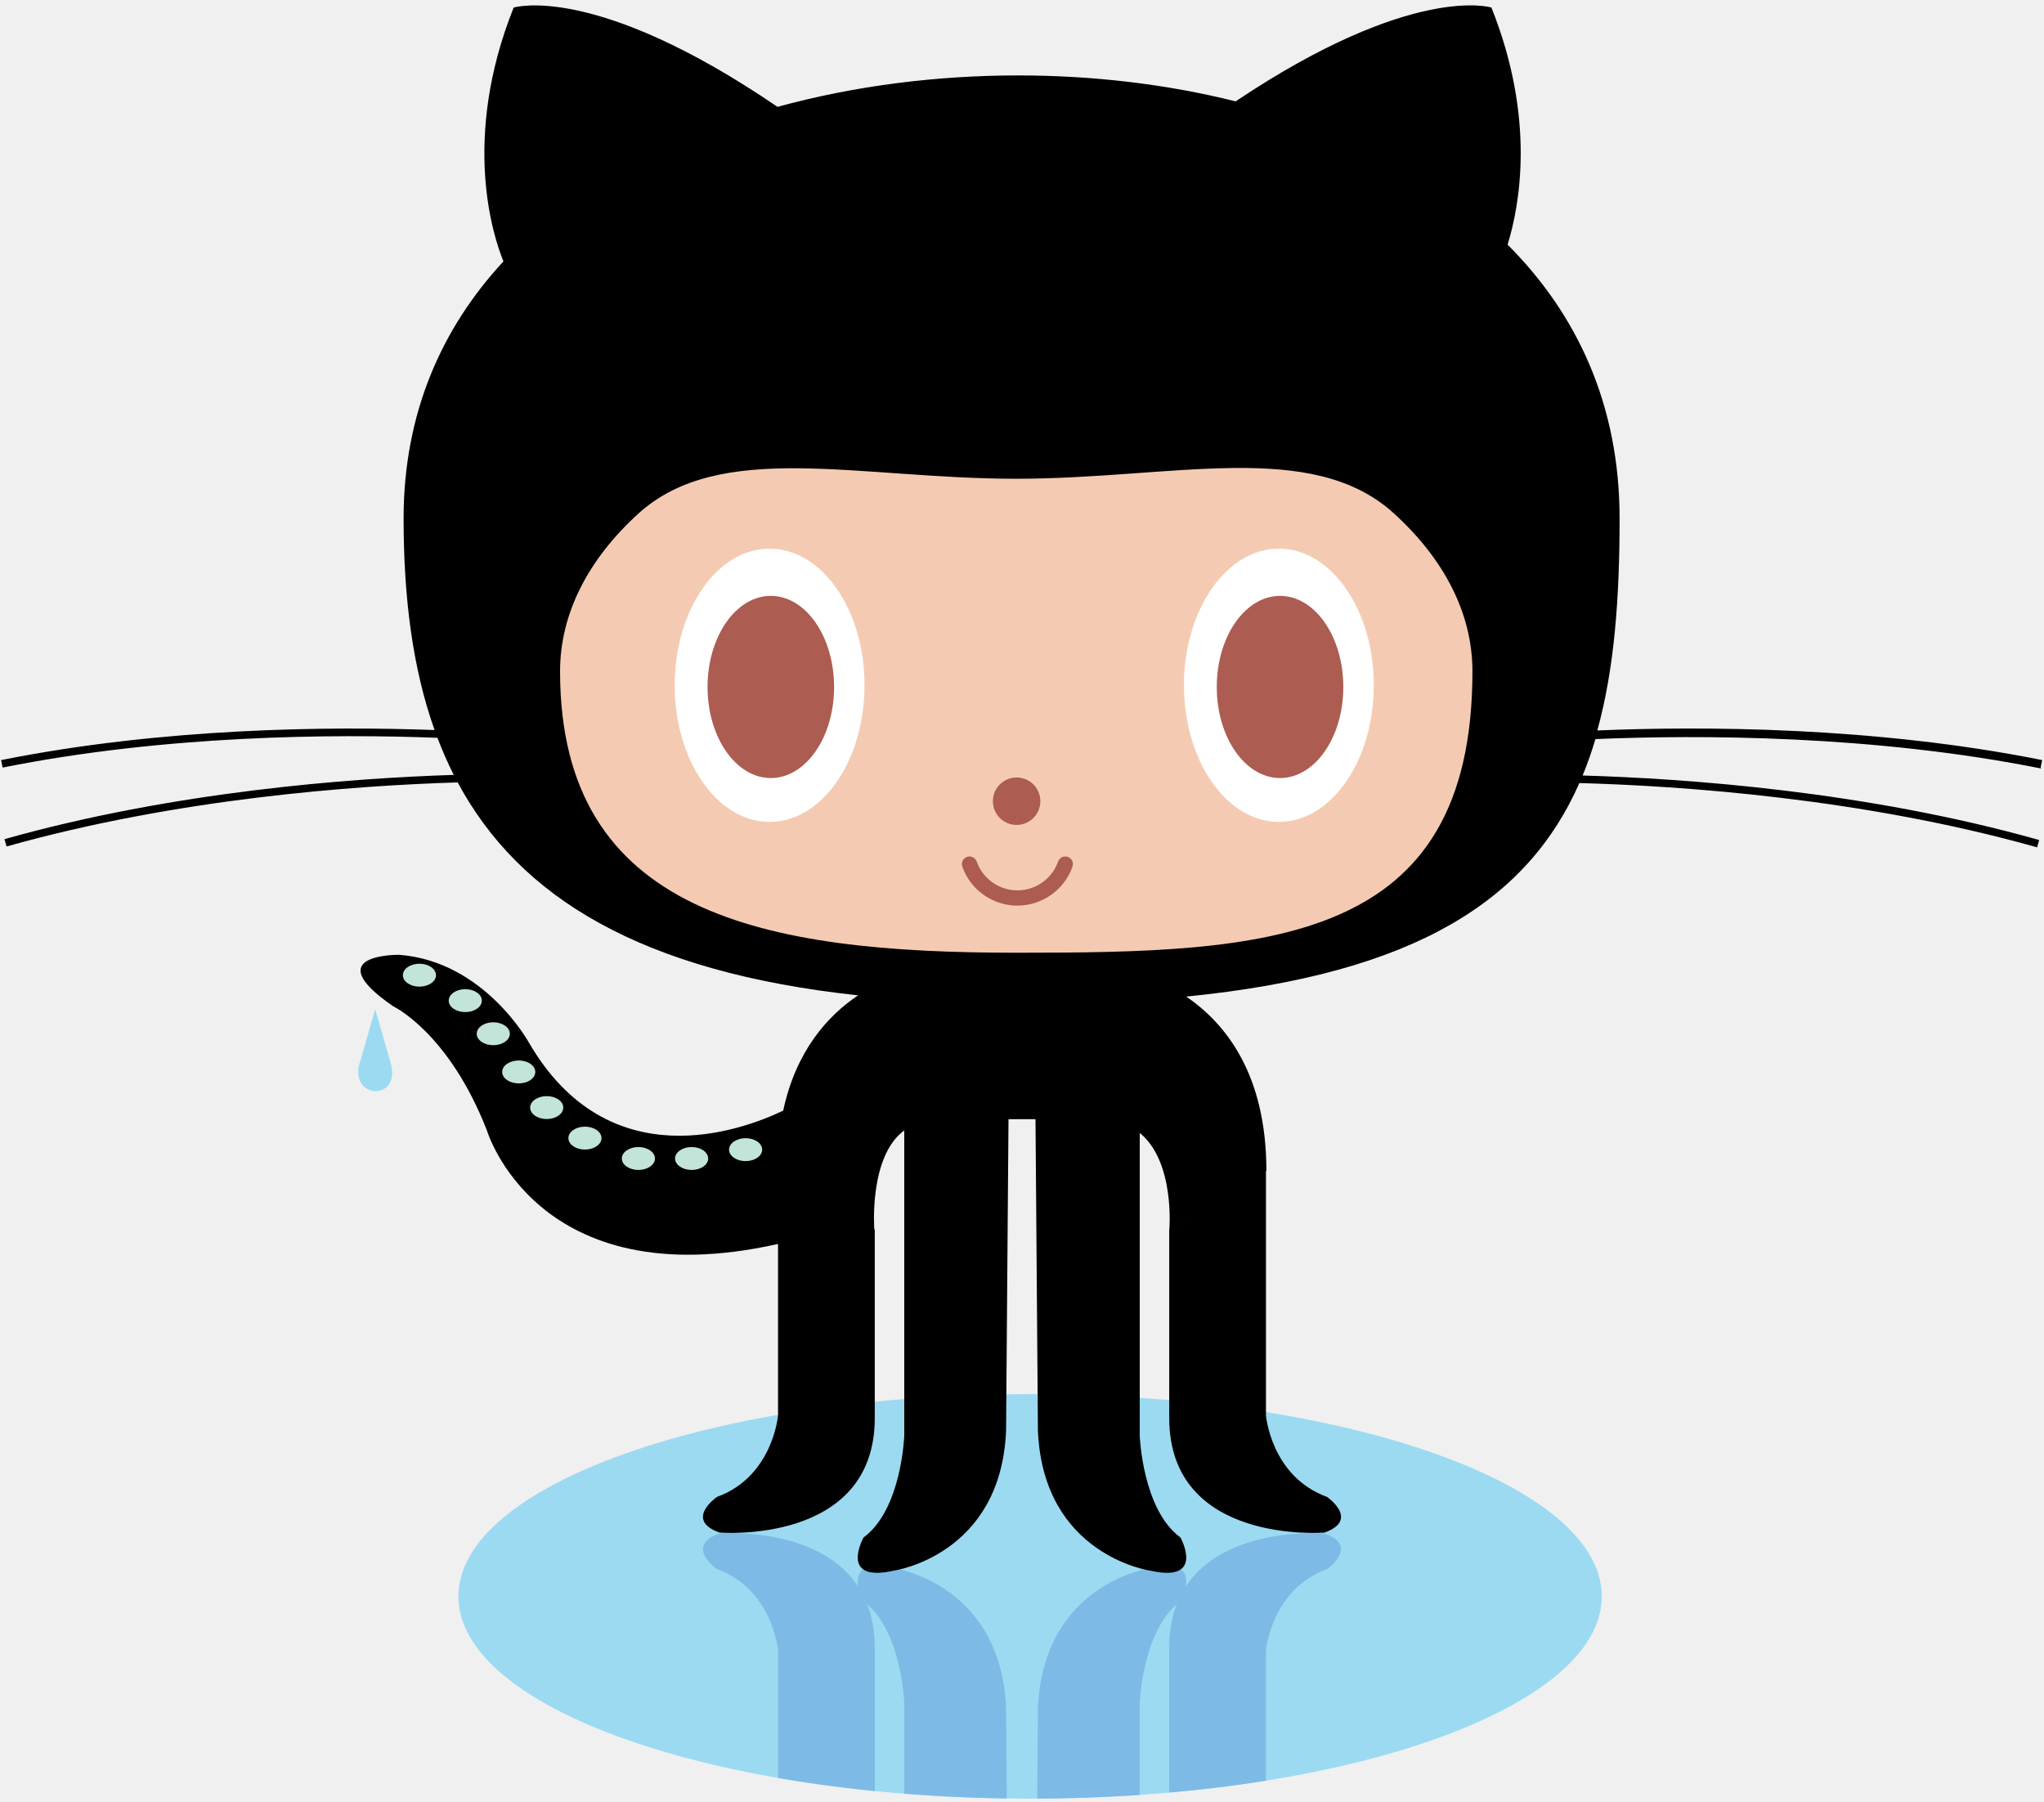
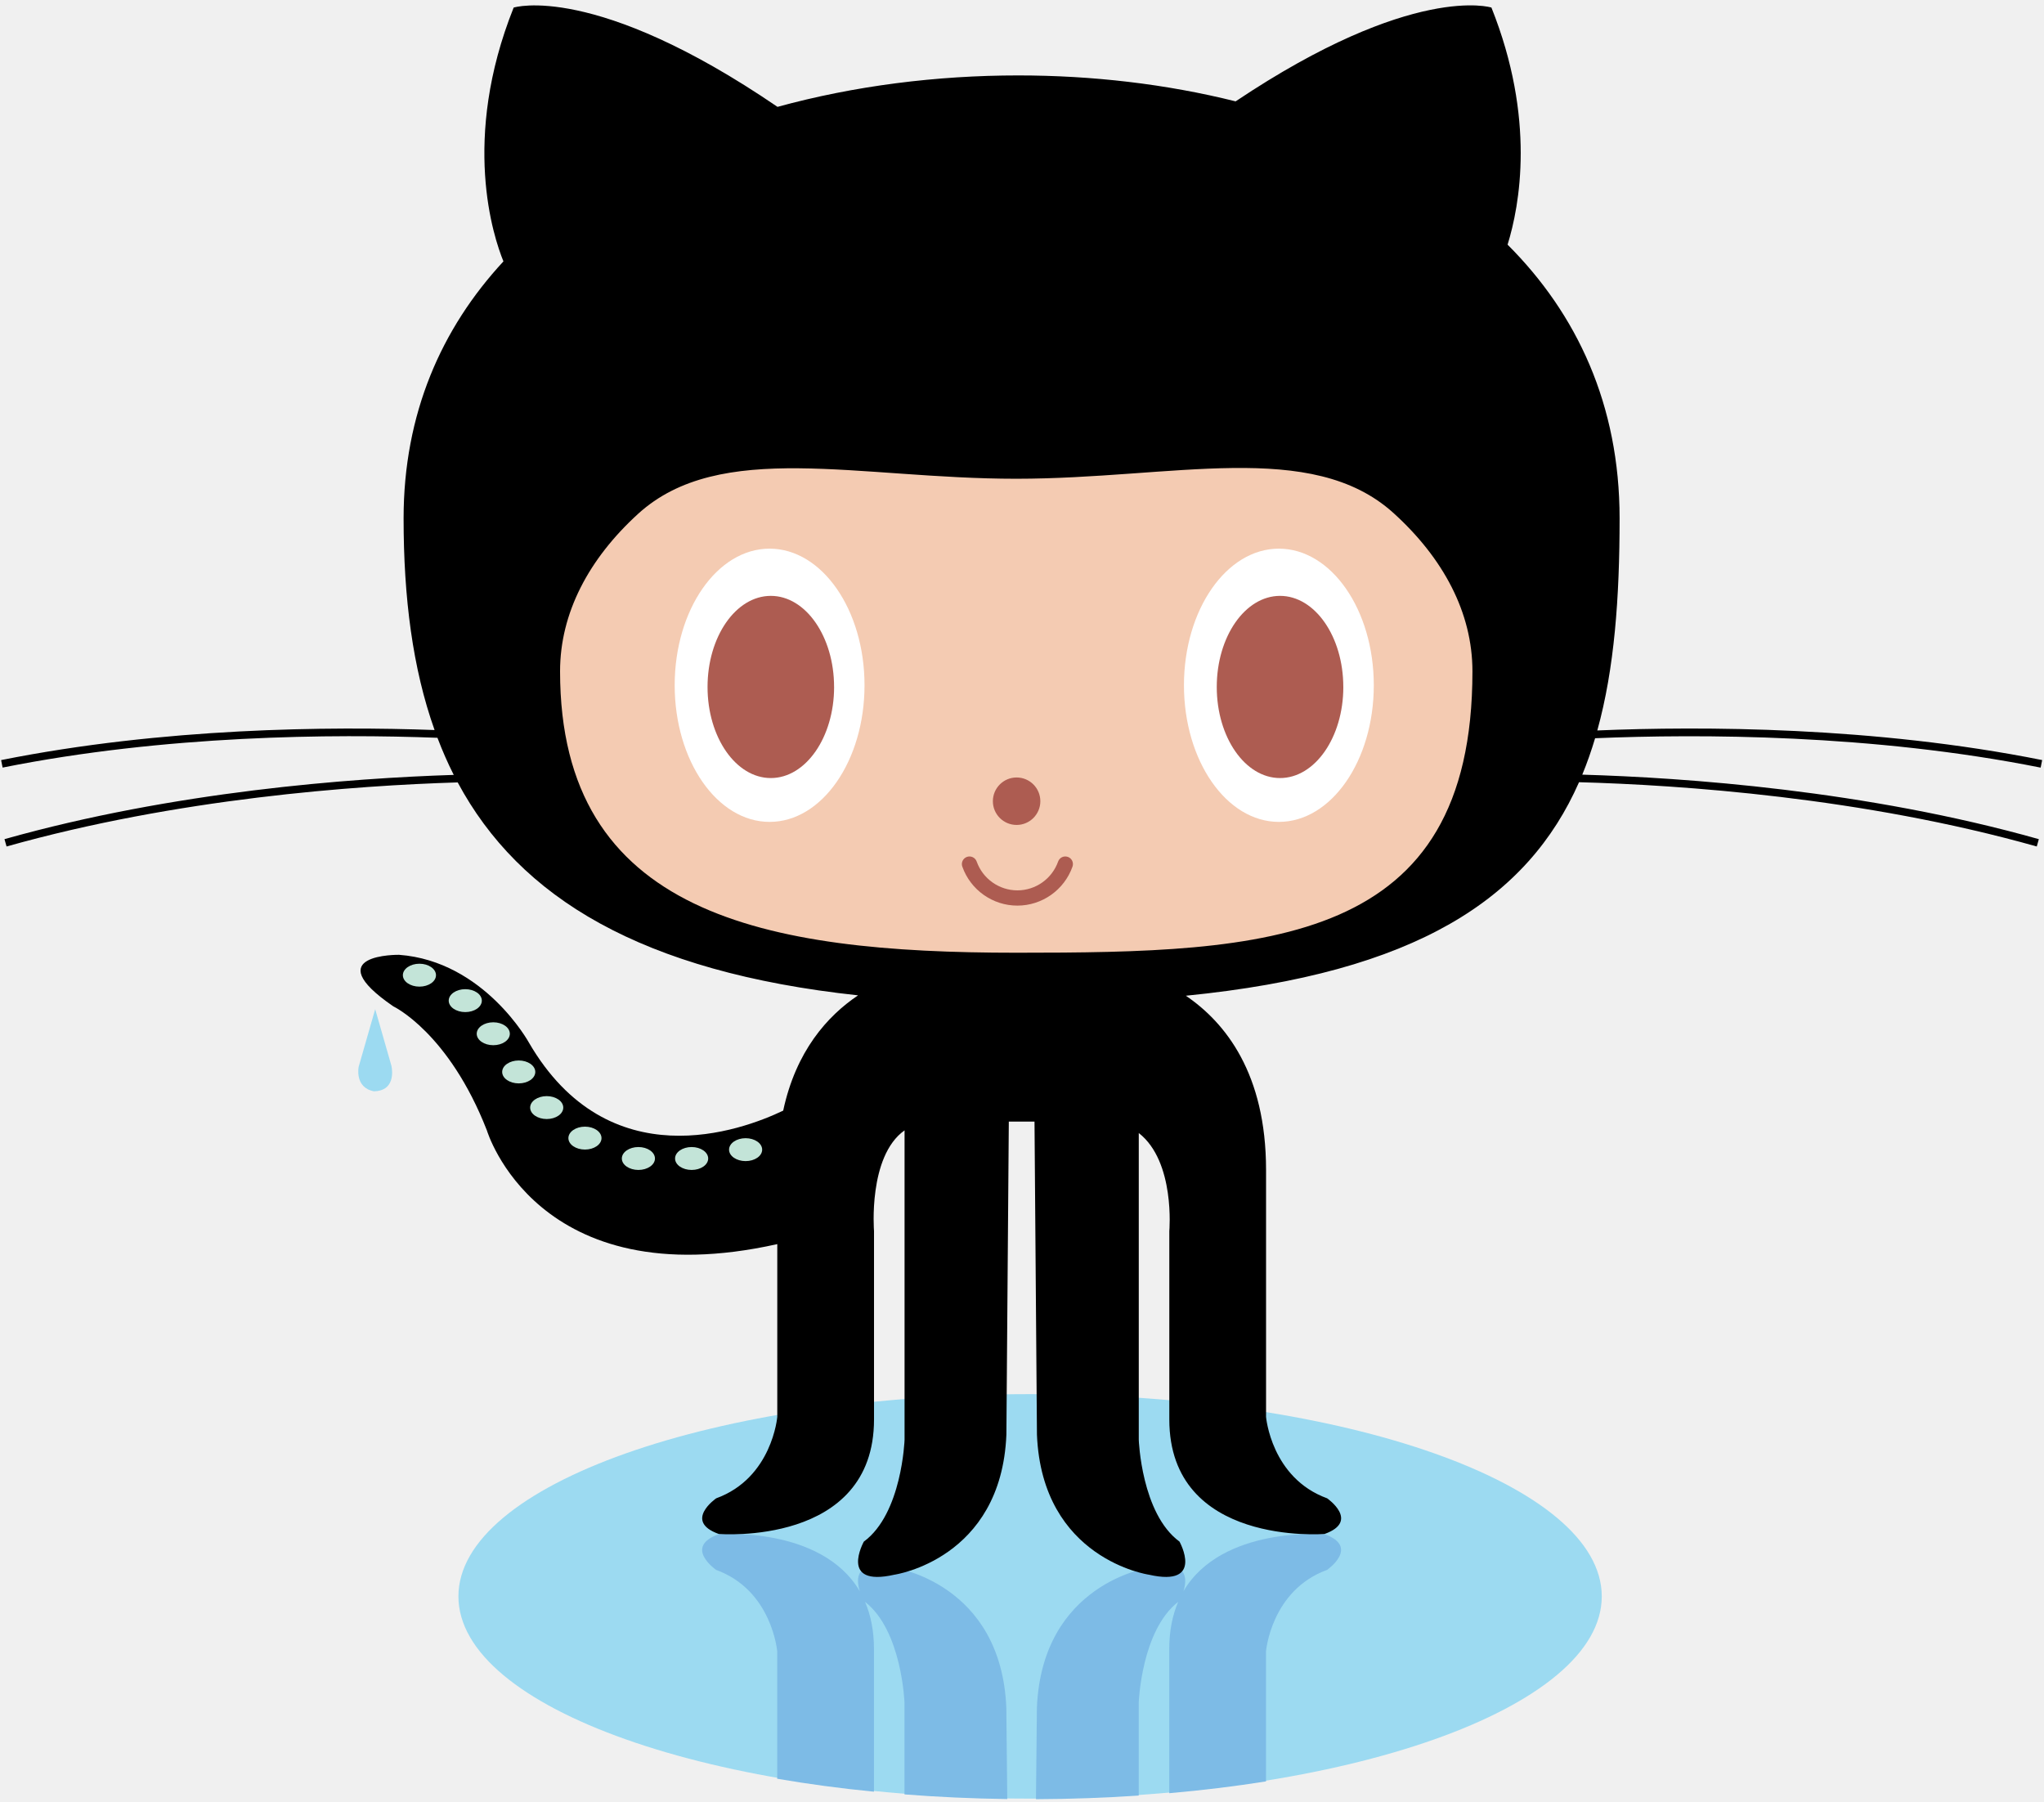
- <svg xmlns="http://www.w3.org/2000/svg" xmlns:xlink="http://www.w3.org/1999/xlink" viewBox="0 0 379 334">
+ <svg xmlns="http://www.w3.org/2000/svg" viewBox="0 0 379 334">
  <g fill="#9cdaf1">
-     <ellipse id="pool" cx="191" cy="296" rx="106" ry="37.5" />
+     <ellipse cx="191" cy="296" rx="106" ry="37.5" />
    <path d="m69.569 187.12l-3.066 10.683s-.8 3.861 2.84 4.546c3.8-.074 3.486-3.627 3.223-4.781z" />
  </g>
-   <clipPath id="mask">
-     <use xlink:href="#pool" />
-   </clipPath>
-   <g clip-path="url(#mask)">
-     <g fill="#7dbbe6" transform="translate(0 582)scale(1-1)">
-       <use xlink:href="#l2" />
-       <use xlink:href="#l3" />
-       <g transform="translate(0 13.5)">
-         <use xlink:href="#l1" />
-         <use xlink:href="#l4" />
-       </g>
-     </g>
+   <g fill="#7dbbe6">
+     <path d="m162.05 332.22v-26.5c0-3.422-.619-6.284-1.653-8.701 6.853 5.322 7.316 18.695 7.316 18.695v17.004c6.166.481 12.534.773 19.053.861l-.172-16.92c-.944-23.13-20.769-25.961-20.769-25.961-7.245-1.645-7.137 1.991-6.409 4.34-7.108-12.122-26.158-10.556-26.158-10.556-6.611 2.357-.475 6.607-.475 6.607 10.387 3.775 11.33 15.105 11.33 15.105v23.622c5.72.98 11.71 1.79 17.94 2.4z" />
+     <path d="m245.6 284.48s-19.053-1.566-26.16 10.559c.728-2.35.839-5.989-6.408-4.343 0 0-19.824 2.832-20.768 25.961l-.174 16.946c6.509-.025 12.876-.254 19.054-.671v-17.219s.465-13.373 7.316-18.695c-1.034 2.417-1.653 5.278-1.653 8.701v26.775c6.214-.544 12.211-1.279 17.937-2.188v-24.113s.944-11.33 11.33-15.105c0-.01 6.13-4.26-.48-6.62z" />
  </g>
-   <use id="l1" xlink:href="#l4" transform="translate(379 0)scale(-1 1)" />
-   <use id="l2" xlink:href="#l3" transform="translate(379 0)scale(-1 1)" />
-   <path id="l3" d="m192 207.2l.453 58.06c.943 23.129 20.768 25.961 20.768 25.961c10.383 2.357 5.663-6.137 5.663-6.137c-7.08-5.193-7.551-18.881-7.551-18.881v-56.876" />
-   <path id="l4" d="m216.8 228v34.929c0 23.6 28.793 21.238 28.793 21.238c6.606-2.357 .474-6.606 .474-6.606c-10.386-3.775-11.33-15.105-11.33-15.105v-45.786" />
-   <path id="cat" d="m378.38 142.32l.28-1.389c-31.162-6.231-63.141-6.294-82.487-5.49c3.178-11.451 4.134-24.627 4.134-39.32c0-21.073-7.917-37.931-20.77-50.759c2.246-7.25 5.246-23.351-2.996-43.963c0 0-14.541-4.617-47.431 17.396c-12.884-3.22-26.596-4.81-40.328-4.81c-15.109 0-30.376 1.924-44.615 5.83c-33.94-23.154-48.923-18.411-48.923-18.411c-9.78 24.457-3.733 42.566-1.896 47.063c-11.495 12.406-18.513 28.243-18.513 47.659c0 14.658 1.669 27.808 5.745 39.237c-19.511-0.71-50.323-0.437-80.373 5.572l.276 1.389c30.231-6.046 61.237-6.256 80.629-5.522c.898 2.366 1.899 4.661 3.021 6.879c-19.177 .618-51.922 3.062-83.303 11.915l.387 1.36c31.629-8.918 64.658-11.301 83.649-11.882c11.458 21.358 34.048 35.152 74.236 39.484c-5.704 3.833-11.523 10.349-13.881 21.374c-7.773 3.718-32.379 12.793-47.142-12.599c0 0-8.264-15.109-24.082-16.292c0 0-15.344-0.235-1.059 9.562c0 0 10.267 4.838 17.351 23.019c0 0 9.241 31.01 53.835 21.061l18-2.5s-1.142-13.852 5.663-18.667l19.4-2h4.765l19.2 2.4c6.801 5.296 5.663 18.171 5.663 18.171l18-11c0-17.854-7.518-27.309-14.87-32.3c42.859-4.25 63.426-18.089 72.903-39.591c18.773 .516 52.557 2.803 84.873 11.919l.384-1.36c-32.131-9.063-65.692-11.408-84.655-11.96c.898-2.172 1.682-4.431 2.378-6.755c19.25-0.8 51.38-0.79 82.66 5.46 z" />
+   <path d="m378.38 142.32l.28-1.389c-31.162-6.231-63.141-6.294-82.487-5.49c3.178-11.451 4.134-24.627 4.134-39.32c0-21.073-7.917-37.931-20.77-50.759c2.246-7.25 5.246-23.351-2.996-43.963c0 0-14.541-4.617-47.431 17.396c-12.884-3.22-26.596-4.81-40.328-4.81c-15.109 0-30.376 1.924-44.615 5.83c-33.94-23.154-48.923-18.411-48.923-18.411c-9.78 24.457-3.733 42.566-1.896 47.063c-11.495 12.406-18.513 28.243-18.513 47.659c0 14.658 1.669 27.808 5.745 39.237c-19.511-0.71-50.323-0.437-80.373 5.572l.276 1.389c30.231-6.046 61.237-6.256 80.629-5.522c.898 2.366 1.899 4.661 3.021 6.879c-19.177 .618-51.922 3.062-83.303 11.915l.387 1.36c31.629-8.918 64.658-11.301 83.649-11.882c11.458 21.358 34.048 35.152 74.236 39.484c-5.704 3.833-11.523 10.349-13.881 21.374c-7.773 3.718-32.379 12.793-47.142-12.599c0 0-8.264-15.109-24.082-16.292c0 0-15.344-0.235-1.059 9.562c0 0 10.267 4.838 17.351 23.019c0 0 9.241 31.01 53.835 21.061v32.032s-0.943 11.33-11.33 15.105c0 0-6.137 4.249 .475 6.606c0 0 28.792 2.361 28.792-21.238v-34.929s-1.142-13.852 5.663-18.667v57.371s-0.47 13.688-7.551 18.881c0 0-4.723 8.494 5.663 6.137c0 0 19.824-2.832 20.769-25.961l.449-58.06h4.765l.453 58.06c.943 23.129 20.768 25.961 20.768 25.961c10.383 2.357 5.663-6.137 5.663-6.137c-7.08-5.193-7.551-18.881-7.551-18.881v-56.876c6.801 5.296 5.663 18.171 5.663 18.171v34.929c0 23.6 28.793 21.238 28.793 21.238c6.606-2.357 .474-6.606 .474-6.606c-10.386-3.775-11.33-15.105-11.33-15.105v-45.786c0-17.854-7.518-27.309-14.87-32.3c42.859-4.25 63.426-18.089 72.903-39.591c18.773 .516 52.557 2.803 84.873 11.919l.384-1.36c-32.131-9.063-65.692-11.408-84.655-11.96c.898-2.172 1.682-4.431 2.378-6.755c19.25-0.8 51.38-0.79 82.66 5.46z" />
  <path fill="#f4cbb2" d="m258.39 95.132c9.231 8.363 14.631 18.462 14.631 29.343 0 50.804-37.872 52.181-84.585 52.181-46.721 0-84.589-7.035-84.589-52.181 0-10.809 5.324-20.845 14.441-29.174 15.208-13.881 40.946-6.531 70.147-6.531 29.07-.004 54.72-7.429 69.95 6.357z" />
  <path fill="#fff" d="m160.3 127.06c0 13.994-7.88 25.336-17.6 25.336s-17.6-11.342-17.6-25.336c0-13.992 7.88-25.33 17.6-25.33 9.72.01 17.6 11.34 17.6 25.33zm94.43 0c0 13.994-7.88 25.336-17.6 25.336s-17.6-11.342-17.6-25.336c0-13.992 7.88-25.33 17.6-25.33 9.72.01 17.6 11.34 17.6 25.33z" />
  <g fill="#ad5c51">
    <path d="m154.66 127.38c0 9.328-5.26 16.887-11.734 16.887s-11.733-7.559-11.733-16.887c0-9.331 5.255-16.894 11.733-16.894 6.47 0 11.73 7.56 11.73 16.89zm94.42 0c0 9.328-5.26 16.887-11.734 16.887s-11.733-7.559-11.733-16.887c0-9.331 5.255-16.894 11.733-16.894 6.47 0 11.73 7.56 11.73 16.89z" />
    <circle cy="148.56" cx="188.5" r="4.401" />
    <path d="m178.43 160.69c-.26-.738.128-1.545.861-1.805.737-.26 1.546.128 1.805.861 1.134 3.198 4.167 5.346 7.551 5.346s6.417-2.147 7.551-5.346c.26-.738 1.067-1.121 1.805-.861s1.121 1.067.862 1.805c-1.529 4.324-5.639 7.229-10.218 7.229s-8.68-2.89-10.21-7.22z" />
  </g>
  <path fill="#c3e4d8" d="m80.841 180.82c0 1.174-1.376 2.122-3.07 2.122-1.693 0-3.07-.948-3.07-2.122 0-1.175 1.377-2.127 3.07-2.127 1.694 0 3.07.95 3.07 2.13zm8.5 4.72c0 1.174-1.376 2.122-3.07 2.122-1.693 0-3.07-.948-3.07-2.122 0-1.175 1.377-2.127 3.07-2.127 1.694 0 3.07.95 3.07 2.13zm5.193 6.14c0 1.174-1.376 2.122-3.07 2.122-1.693 0-3.07-.948-3.07-2.122 0-1.175 1.377-2.127 3.07-2.127 1.694 0 3.07.95 3.07 2.13zm4.72 7.08c0 1.174-1.376 2.122-3.07 2.122-1.693 0-3.07-.948-3.07-2.122 0-1.175 1.377-2.127 3.07-2.127 1.694 0 3.07.95 3.07 2.13zm5.188 6.61c0 1.174-1.376 2.122-3.07 2.122-1.693 0-3.07-.948-3.07-2.122 0-1.175 1.377-2.127 3.07-2.127 1.694 0 3.07.95 3.07 2.13zm7.09 5.66c0 1.174-1.376 2.122-3.07 2.122-1.693 0-3.07-.948-3.07-2.122 0-1.175 1.377-2.127 3.07-2.127 1.694 0 3.07.95 3.07 2.13zm9.91 3.78c0 1.174-1.376 2.122-3.07 2.122-1.693 0-3.07-.948-3.07-2.122 0-1.175 1.377-2.127 3.07-2.127 1.694 0 3.07.95 3.07 2.13zm9.87 0c0 1.174-1.376 2.122-3.07 2.122-1.693 0-3.07-.948-3.07-2.122 0-1.175 1.377-2.127 3.07-2.127 1.694 0 3.07.95 3.07 2.13zm10.01-1.64c0 1.174-1.376 2.122-3.07 2.122-1.693 0-3.07-.948-3.07-2.122 0-1.175 1.377-2.127 3.07-2.127 1.694 0 3.07.95 3.07 2.13z" />
</svg>
